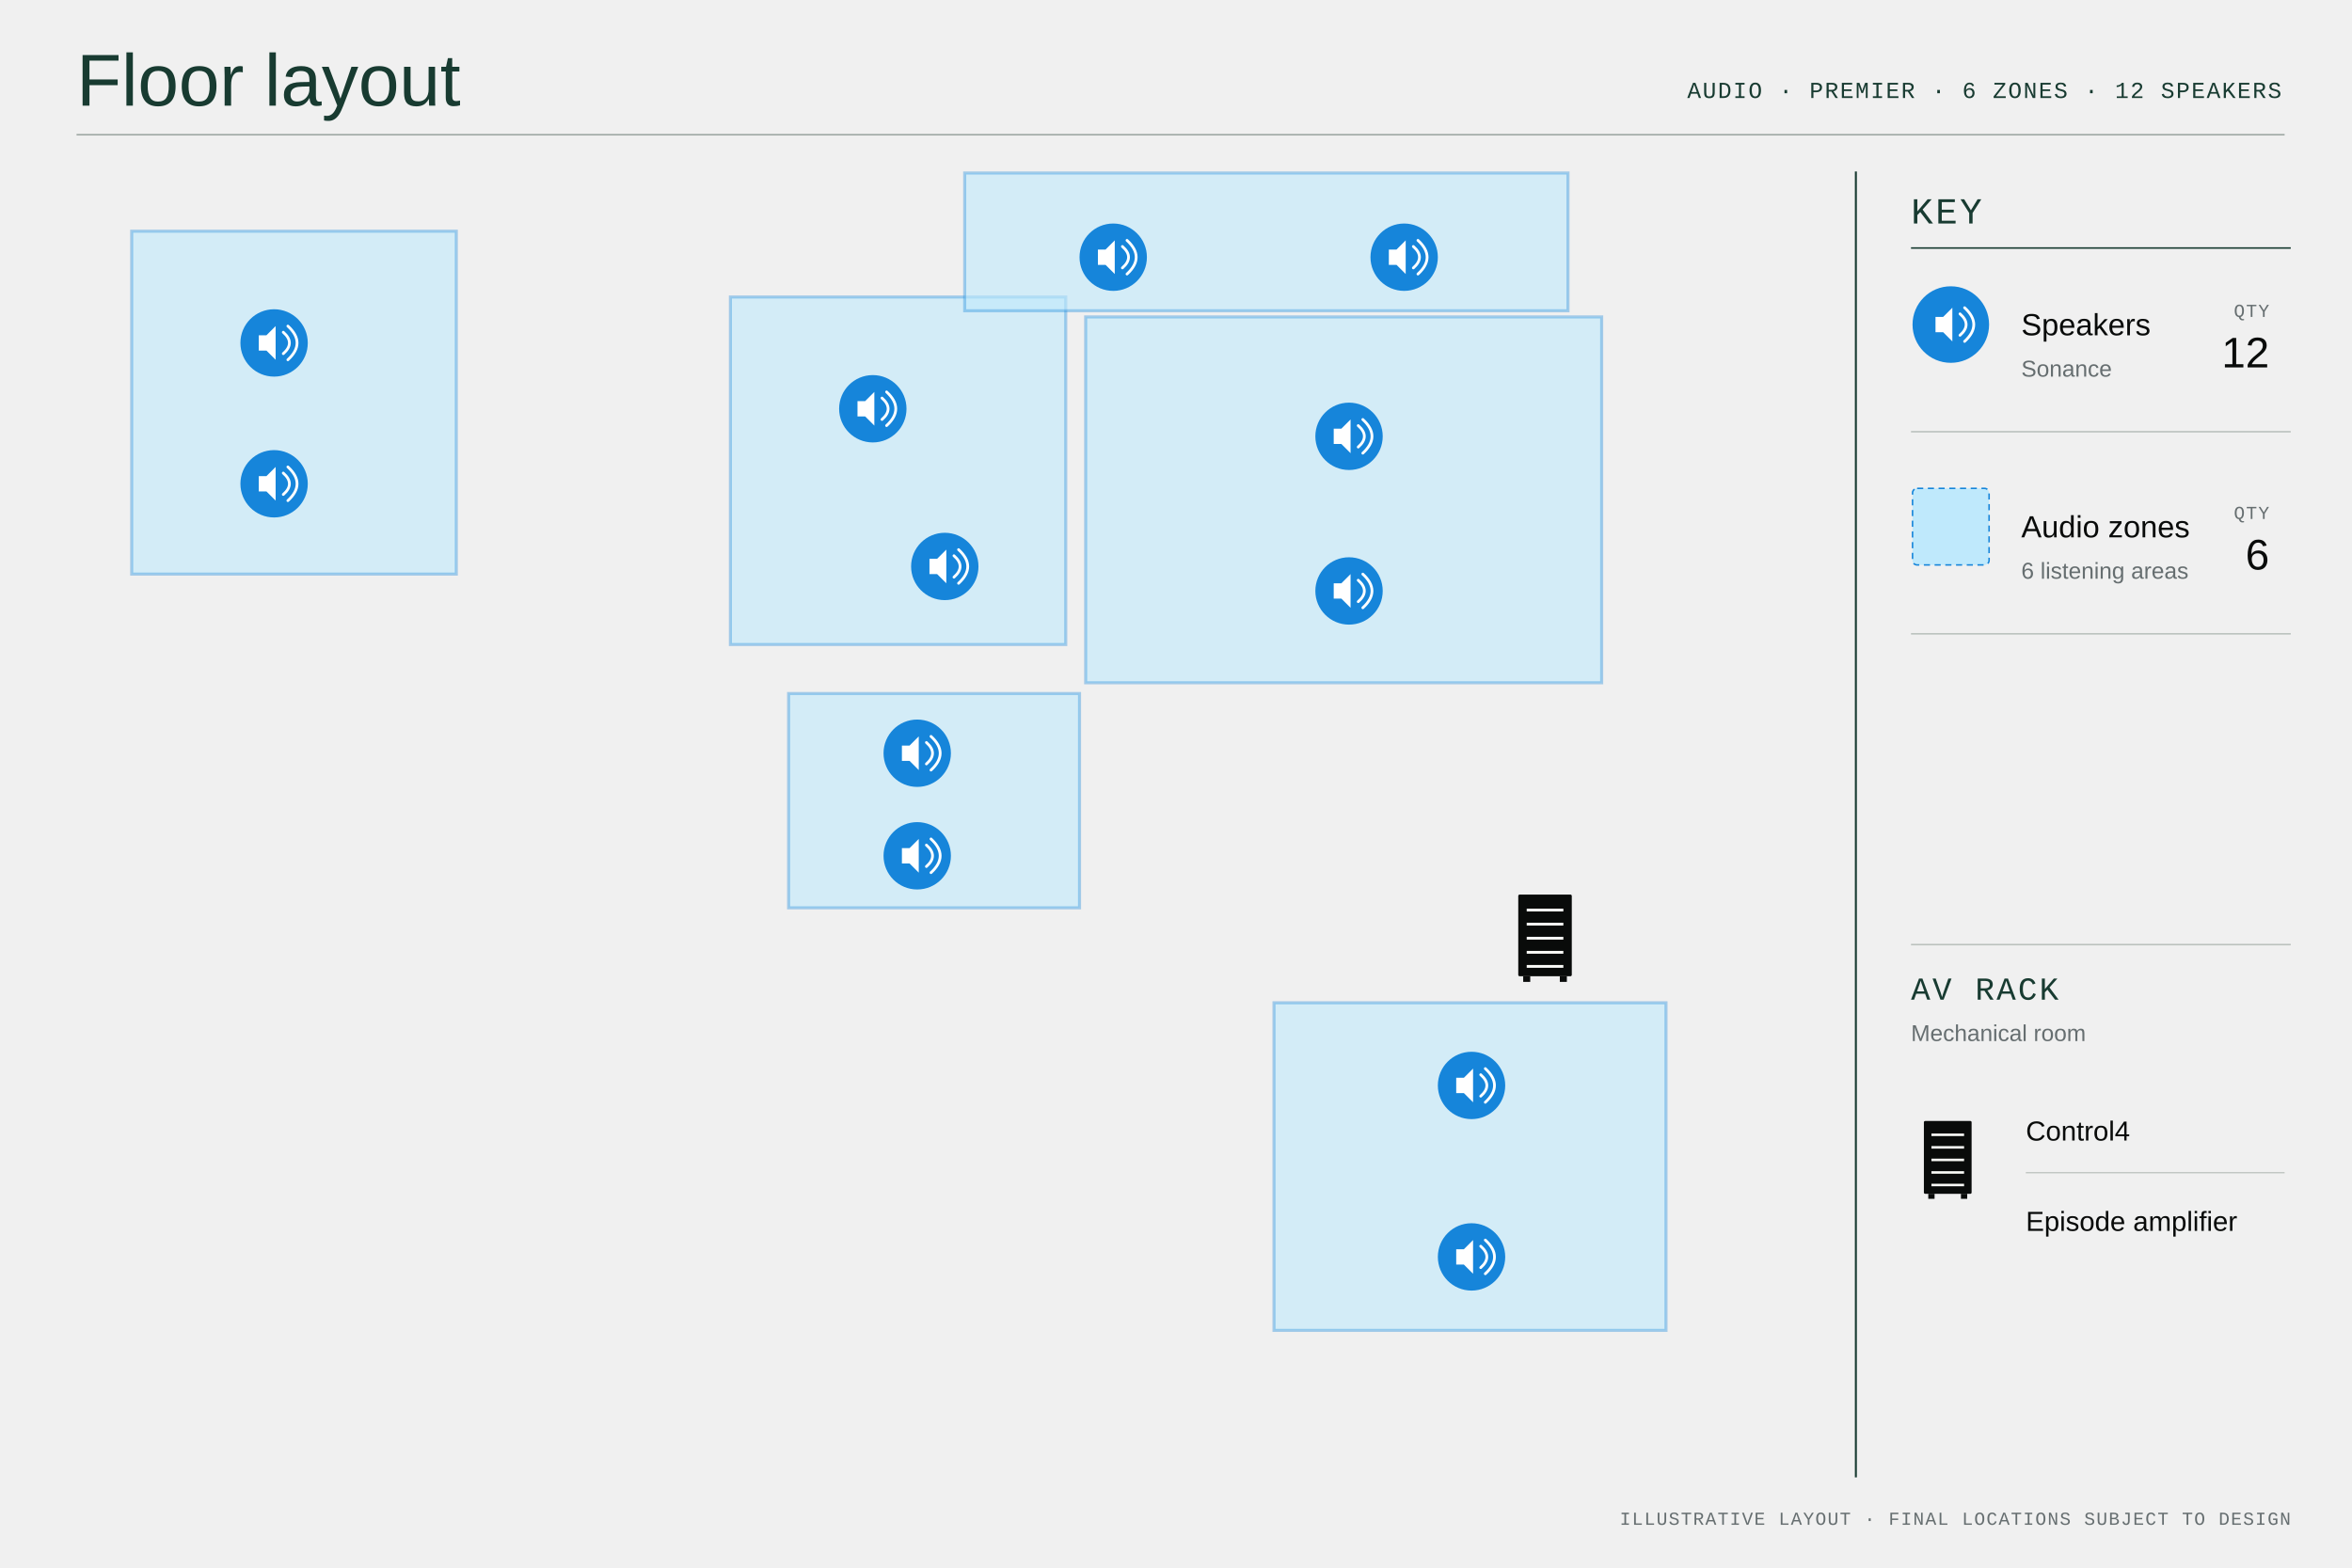
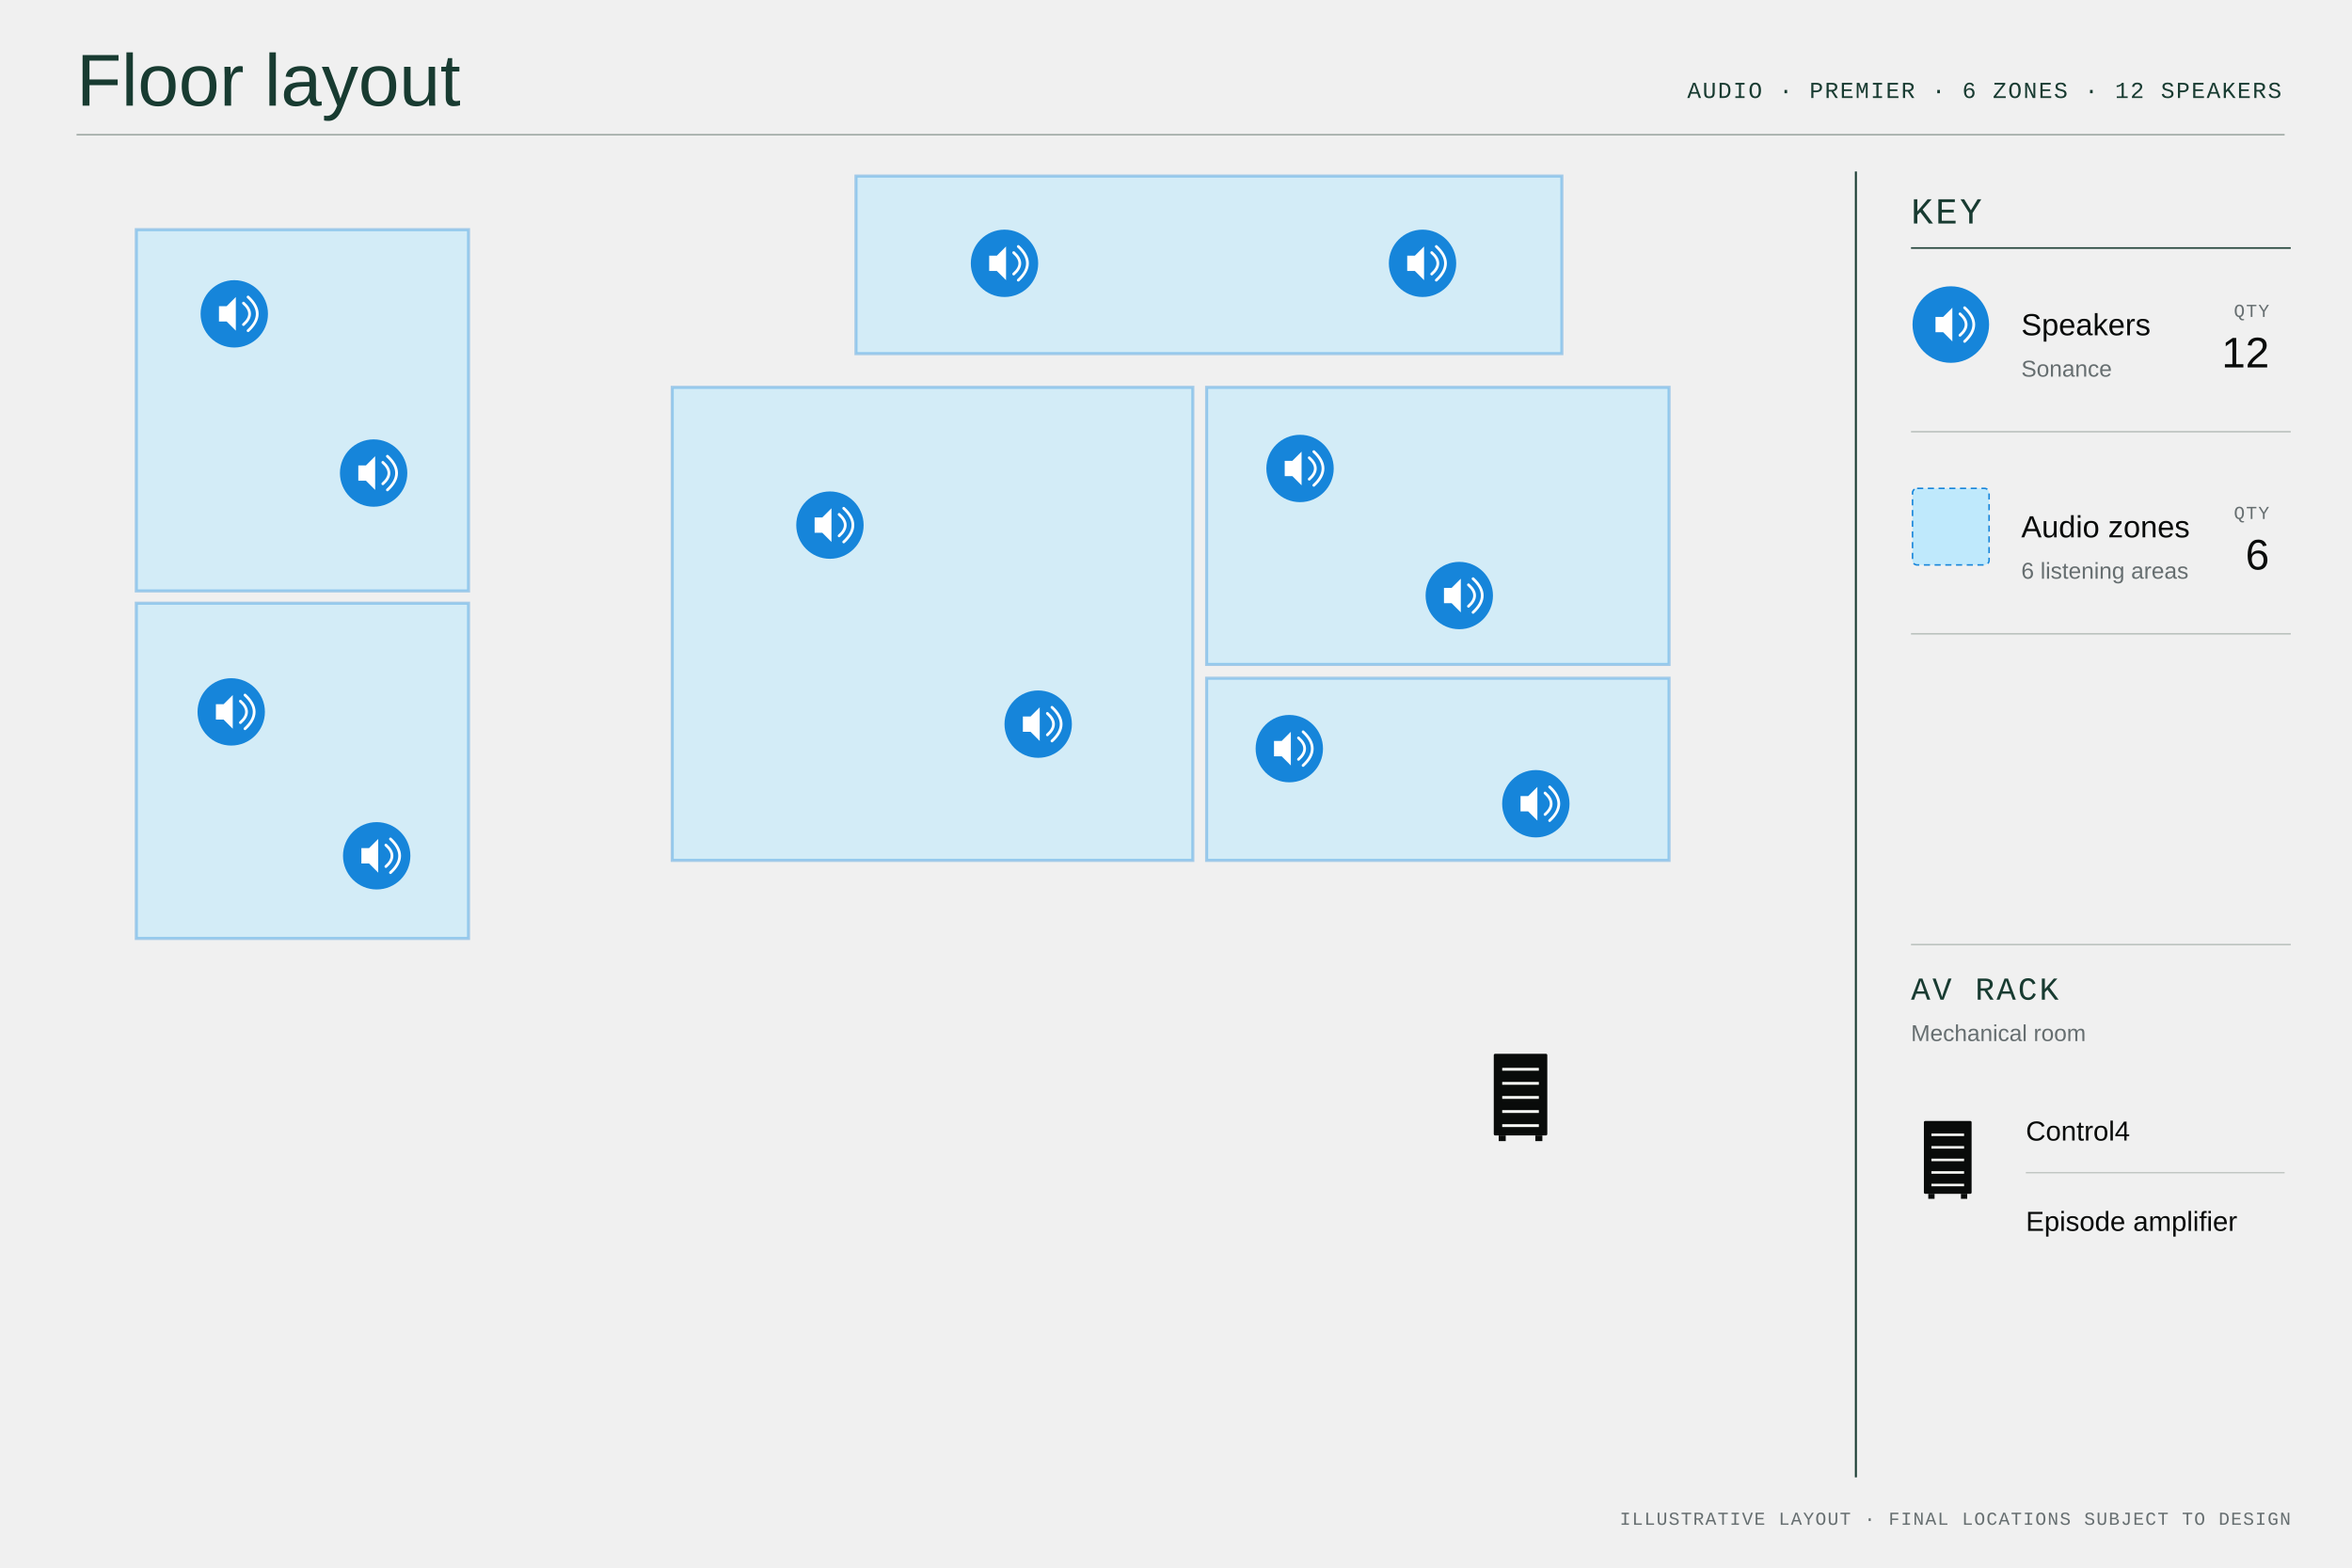
<svg xmlns="http://www.w3.org/2000/svg" viewBox="0 0 1536 1024" width="1536" height="1024" role="img" aria-label="Audio Premier floor layout and equipment key">
  <text x="50" y="69" fill="#183B31" font-family="Arial,Helvetica,sans-serif" font-size="48">Floor layout</text>
  <text x="1490" y="64" fill="#183B31" font-family="IBM Plex Mono,Courier New,monospace" font-size="15" letter-spacing=".065em" text-anchor="end">AUDIO · PREMIER · 6 ZONES · 12 SPEAKERS</text>
  <line x1="50" y1="88" x2="1492" y2="88" stroke="#9DA7A3" stroke-width="1" />
-   <rect x="709" y="207" width="337" height="239" fill="#BFE9FC" fill-opacity=".60" stroke="#1685DA" stroke-opacity=".35" stroke-width="2" />
-   <rect x="832" y="655" width="256" height="214" fill="#BFE9FC" fill-opacity=".60" stroke="#1685DA" stroke-opacity=".35" stroke-width="2" />
-   <rect x="477" y="194" width="219" height="227" fill="#BFE9FC" fill-opacity=".60" stroke="#1685DA" stroke-opacity=".35" stroke-width="2" />
-   <rect x="86" y="151" width="212" height="224" fill="#BFE9FC" fill-opacity=".60" stroke="#1685DA" stroke-opacity=".35" stroke-width="2" />
-   <rect x="630" y="113" width="394" height="90" fill="#BFE9FC" fill-opacity=".60" stroke="#1685DA" stroke-opacity=".35" stroke-width="2" />
-   <rect x="515" y="453" width="190" height="140" fill="#BFE9FC" fill-opacity=".60" stroke="#1685DA" stroke-opacity=".35" stroke-width="2" />
-   <g transform="translate(881,285)">
+   <rect x="439" y="253" width="340" height="309" fill="#BFE9FC" fill-opacity=".60" stroke="#1685DA" stroke-opacity=".35" stroke-width="2" />
+   <rect x="89" y="150" width="217" height="236" fill="#BFE9FC" fill-opacity=".60" stroke="#1685DA" stroke-opacity=".35" stroke-width="2" />
+   <rect x="788" y="253" width="302" height="181" fill="#BFE9FC" fill-opacity=".60" stroke="#1685DA" stroke-opacity=".35" stroke-width="2" />
+   <rect x="89" y="394" width="217" height="219" fill="#BFE9FC" fill-opacity=".60" stroke="#1685DA" stroke-opacity=".35" stroke-width="2" />
+   <rect x="559" y="115" width="461" height="116" fill="#BFE9FC" fill-opacity=".60" stroke="#1685DA" stroke-opacity=".35" stroke-width="2" />
+   <rect x="788" y="443" width="302" height="119" fill="#BFE9FC" fill-opacity=".60" stroke="#1685DA" stroke-opacity=".35" stroke-width="2" />
+   <g transform="translate(542,343)">
    <circle r="22" fill="#1685DA" />
    <path d="M-10 -5h5l6 -6v22l-6 -6h-5z" fill="white" />
    <path d="M6 -7q8 7 0 14M9 -11q12 11 0 22" fill="none" stroke="white" stroke-width="1.8" stroke-linecap="round" />
  </g>
-   <g transform="translate(881,386)">
+   <g transform="translate(678,473)">
    <circle r="22" fill="#1685DA" />
    <path d="M-10 -5h5l6 -6v22l-6 -6h-5z" fill="white" />
    <path d="M6 -7q8 7 0 14M9 -11q12 11 0 22" fill="none" stroke="white" stroke-width="1.8" stroke-linecap="round" />
  </g>
-   <g transform="translate(961,709)">
+   <g transform="translate(153,205)">
    <circle r="22" fill="#1685DA" />
    <path d="M-10 -5h5l6 -6v22l-6 -6h-5z" fill="white" />
    <path d="M6 -7q8 7 0 14M9 -11q12 11 0 22" fill="none" stroke="white" stroke-width="1.8" stroke-linecap="round" />
  </g>
-   <g transform="translate(961,821)">
+   <g transform="translate(244,309)">
    <circle r="22" fill="#1685DA" />
    <path d="M-10 -5h5l6 -6v22l-6 -6h-5z" fill="white" />
    <path d="M6 -7q8 7 0 14M9 -11q12 11 0 22" fill="none" stroke="white" stroke-width="1.8" stroke-linecap="round" />
  </g>
-   <g transform="translate(570,267)">
+   <g transform="translate(849,306)">
    <circle r="22" fill="#1685DA" />
    <path d="M-10 -5h5l6 -6v22l-6 -6h-5z" fill="white" />
    <path d="M6 -7q8 7 0 14M9 -11q12 11 0 22" fill="none" stroke="white" stroke-width="1.8" stroke-linecap="round" />
  </g>
-   <g transform="translate(617,370)">
+   <g transform="translate(953,389)">
    <circle r="22" fill="#1685DA" />
    <path d="M-10 -5h5l6 -6v22l-6 -6h-5z" fill="white" />
    <path d="M6 -7q8 7 0 14M9 -11q12 11 0 22" fill="none" stroke="white" stroke-width="1.8" stroke-linecap="round" />
  </g>
-   <g transform="translate(179,224)">
+   <g transform="translate(151,465)">
    <circle r="22" fill="#1685DA" />
    <path d="M-10 -5h5l6 -6v22l-6 -6h-5z" fill="white" />
    <path d="M6 -7q8 7 0 14M9 -11q12 11 0 22" fill="none" stroke="white" stroke-width="1.8" stroke-linecap="round" />
  </g>
-   <g transform="translate(179,316)">
+   <g transform="translate(246,559)">
    <circle r="22" fill="#1685DA" />
    <path d="M-10 -5h5l6 -6v22l-6 -6h-5z" fill="white" />
    <path d="M6 -7q8 7 0 14M9 -11q12 11 0 22" fill="none" stroke="white" stroke-width="1.8" stroke-linecap="round" />
  </g>
-   <g transform="translate(727,168)">
+   <g transform="translate(656,172)">
    <circle r="22" fill="#1685DA" />
    <path d="M-10 -5h5l6 -6v22l-6 -6h-5z" fill="white" />
    <path d="M6 -7q8 7 0 14M9 -11q12 11 0 22" fill="none" stroke="white" stroke-width="1.8" stroke-linecap="round" />
  </g>
-   <g transform="translate(917,168)">
+   <g transform="translate(929,172)">
    <circle r="22" fill="#1685DA" />
    <path d="M-10 -5h5l6 -6v22l-6 -6h-5z" fill="white" />
    <path d="M6 -7q8 7 0 14M9 -11q12 11 0 22" fill="none" stroke="white" stroke-width="1.8" stroke-linecap="round" />
  </g>
-   <g transform="translate(599,492)">
+   <g transform="translate(842,489)">
    <circle r="22" fill="#1685DA" />
    <path d="M-10 -5h5l6 -6v22l-6 -6h-5z" fill="white" />
    <path d="M6 -7q8 7 0 14M9 -11q12 11 0 22" fill="none" stroke="white" stroke-width="1.8" stroke-linecap="round" />
  </g>
-   <g transform="translate(599,559)">
+   <g transform="translate(1003,525)">
    <circle r="22" fill="#1685DA" />
    <path d="M-10 -5h5l6 -6v22l-6 -6h-5z" fill="white" />
    <path d="M6 -7q8 7 0 14M9 -11q12 11 0 22" fill="none" stroke="white" stroke-width="1.8" stroke-linecap="round" />
  </g>
-   <g transform="translate(1009,611) scale(0.92)">
+   <g transform="translate(993,715) scale(0.92)">
    <rect x="-19" y="-29" width="38" height="58" rx="1" fill="#090B0A" />
    <path d="M-13 -18h26M-13 -8h26M-13 2h26M-13 12h26M-13 22h26" stroke="#FAFBF7" stroke-width="2" />
    <path d="M-13 29v4m26 -4v4" stroke="#090B0A" stroke-width="5" />
  </g>
  <line x1="1212" y1="112" x2="1212" y2="965" stroke="#183B31" stroke-width="1.3" />
  <text x="1248" y="146" fill="#183B31" font-family="IBM Plex Mono,Courier New,monospace" font-size="24" letter-spacing=".065em">KEY</text>
  <line x1="1248" y1="162" x2="1496" y2="162" stroke="#183B31" stroke-width="1" />
  <g>
    <g transform="translate(1274,212)">
      <circle r="25" fill="#1685DA" />
      <path d="M-10 -5h5l6 -6v22l-6 -6h-5z" fill="white" />
      <path d="M6 -7q8 7 0 14M9 -11q12 11 0 22" fill="none" stroke="white" stroke-width="1.8" stroke-linecap="round" />
    </g>
    <text x="1320" y="219" fill="#090B0A" font-family="Arial,Helvetica,sans-serif" font-size="20">Speakers</text>
    <text x="1320" y="246" fill="#666E70" font-family="Arial,Helvetica,sans-serif" font-size="15">Sonance</text>
    <text x="1482" y="207" fill="#666E70" font-family="IBM Plex Mono,Courier New,monospace" font-size="12" letter-spacing=".065em" text-anchor="end">QTY</text>
    <text x="1482" y="240" fill="#090B0A" font-family="Arial,Helvetica,sans-serif" font-size="28" text-anchor="end">12</text>
    <line x1="1248" y1="282" x2="1496" y2="282" stroke="#BBC2BE" stroke-width="1" />
  </g>
  <g>
    <rect x="1249" y="319" width="50" height="50" rx="3" fill="#BFE9FC" stroke="#1685DA" stroke-dasharray="4 3" />
    <text x="1320" y="351" fill="#090B0A" font-family="Arial,Helvetica,sans-serif" font-size="20">Audio zones</text>
    <text x="1320" y="378" fill="#666E70" font-family="Arial,Helvetica,sans-serif" font-size="15">6 listening areas</text>
    <text x="1482" y="339" fill="#666E70" font-family="IBM Plex Mono,Courier New,monospace" font-size="12" letter-spacing=".065em" text-anchor="end">QTY</text>
    <text x="1482" y="372" fill="#090B0A" font-family="Arial,Helvetica,sans-serif" font-size="28" text-anchor="end">6</text>
    <line x1="1248" y1="414" x2="1496" y2="414" stroke="#BBC2BE" stroke-width="1" />
  </g>
  <line x1="1248" y1="617" x2="1496" y2="617" stroke="#BBC2BE" stroke-width="1" />
  <text x="1248" y="653" fill="#183B31" font-family="IBM Plex Mono,Courier New,monospace" font-size="21" letter-spacing=".065em">AV RACK</text>
  <text x="1248" y="680" fill="#666E70" font-family="Arial,Helvetica,sans-serif" font-size="15">Mechanical room</text>
  <g transform="translate(1272,756) scale(0.82)">
    <rect x="-19" y="-29" width="38" height="58" rx="1" fill="#090B0A" />
    <path d="M-13 -18h26M-13 -8h26M-13 2h26M-13 12h26M-13 22h26" stroke="#FAFBF7" stroke-width="2" />
    <path d="M-13 29v4m26 -4v4" stroke="#090B0A" stroke-width="5" />
  </g>
  <text x="1323" y="745" fill="#090B0A" font-family="Arial,Helvetica,sans-serif" font-size="18">Control4</text>
  <line x1="1323" y1="766" x2="1492" y2="766" stroke="#BCC2BE" stroke-width=".8" />
  <text x="1323" y="804" fill="#090B0A" font-family="Arial,Helvetica,sans-serif" font-size="18">Episode amplifier</text>
  <text x="1496" y="996" fill="#666E70" font-family="IBM Plex Mono,Courier New,monospace" font-size="12" letter-spacing=".065em" text-anchor="end">ILLUSTRATIVE LAYOUT · FINAL LOCATIONS SUBJECT TO DESIGN</text>
</svg>
